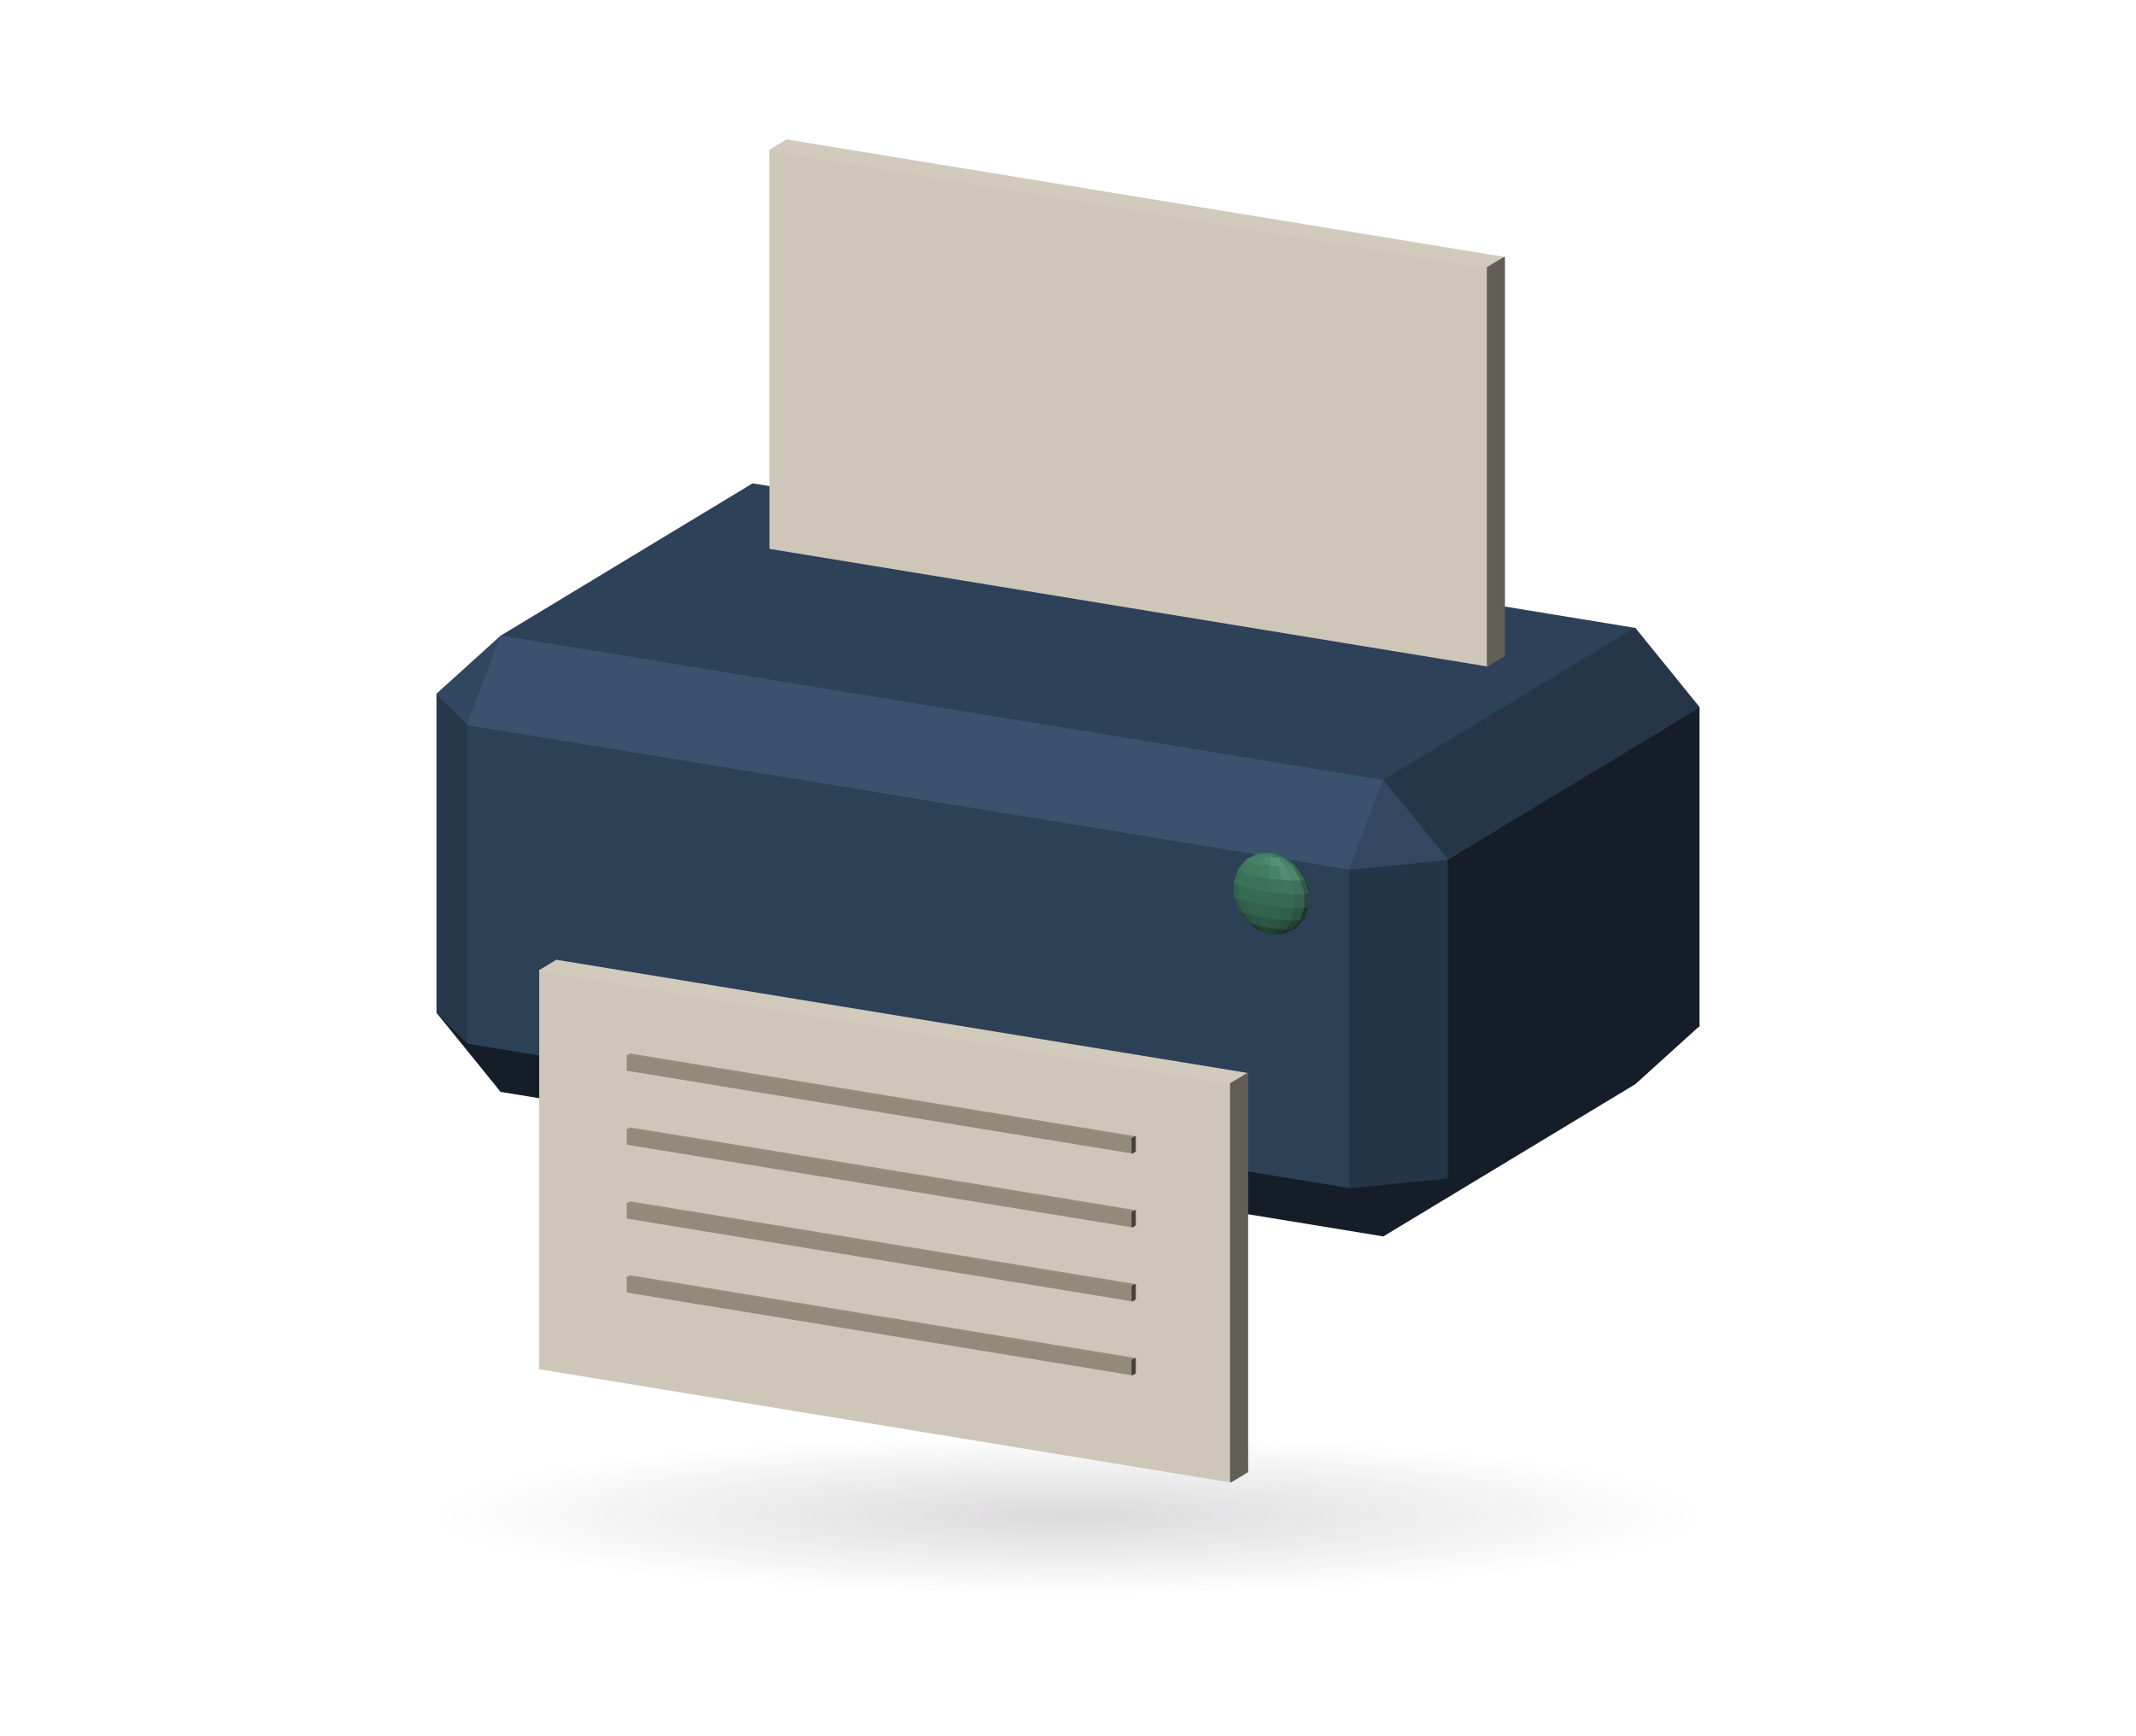
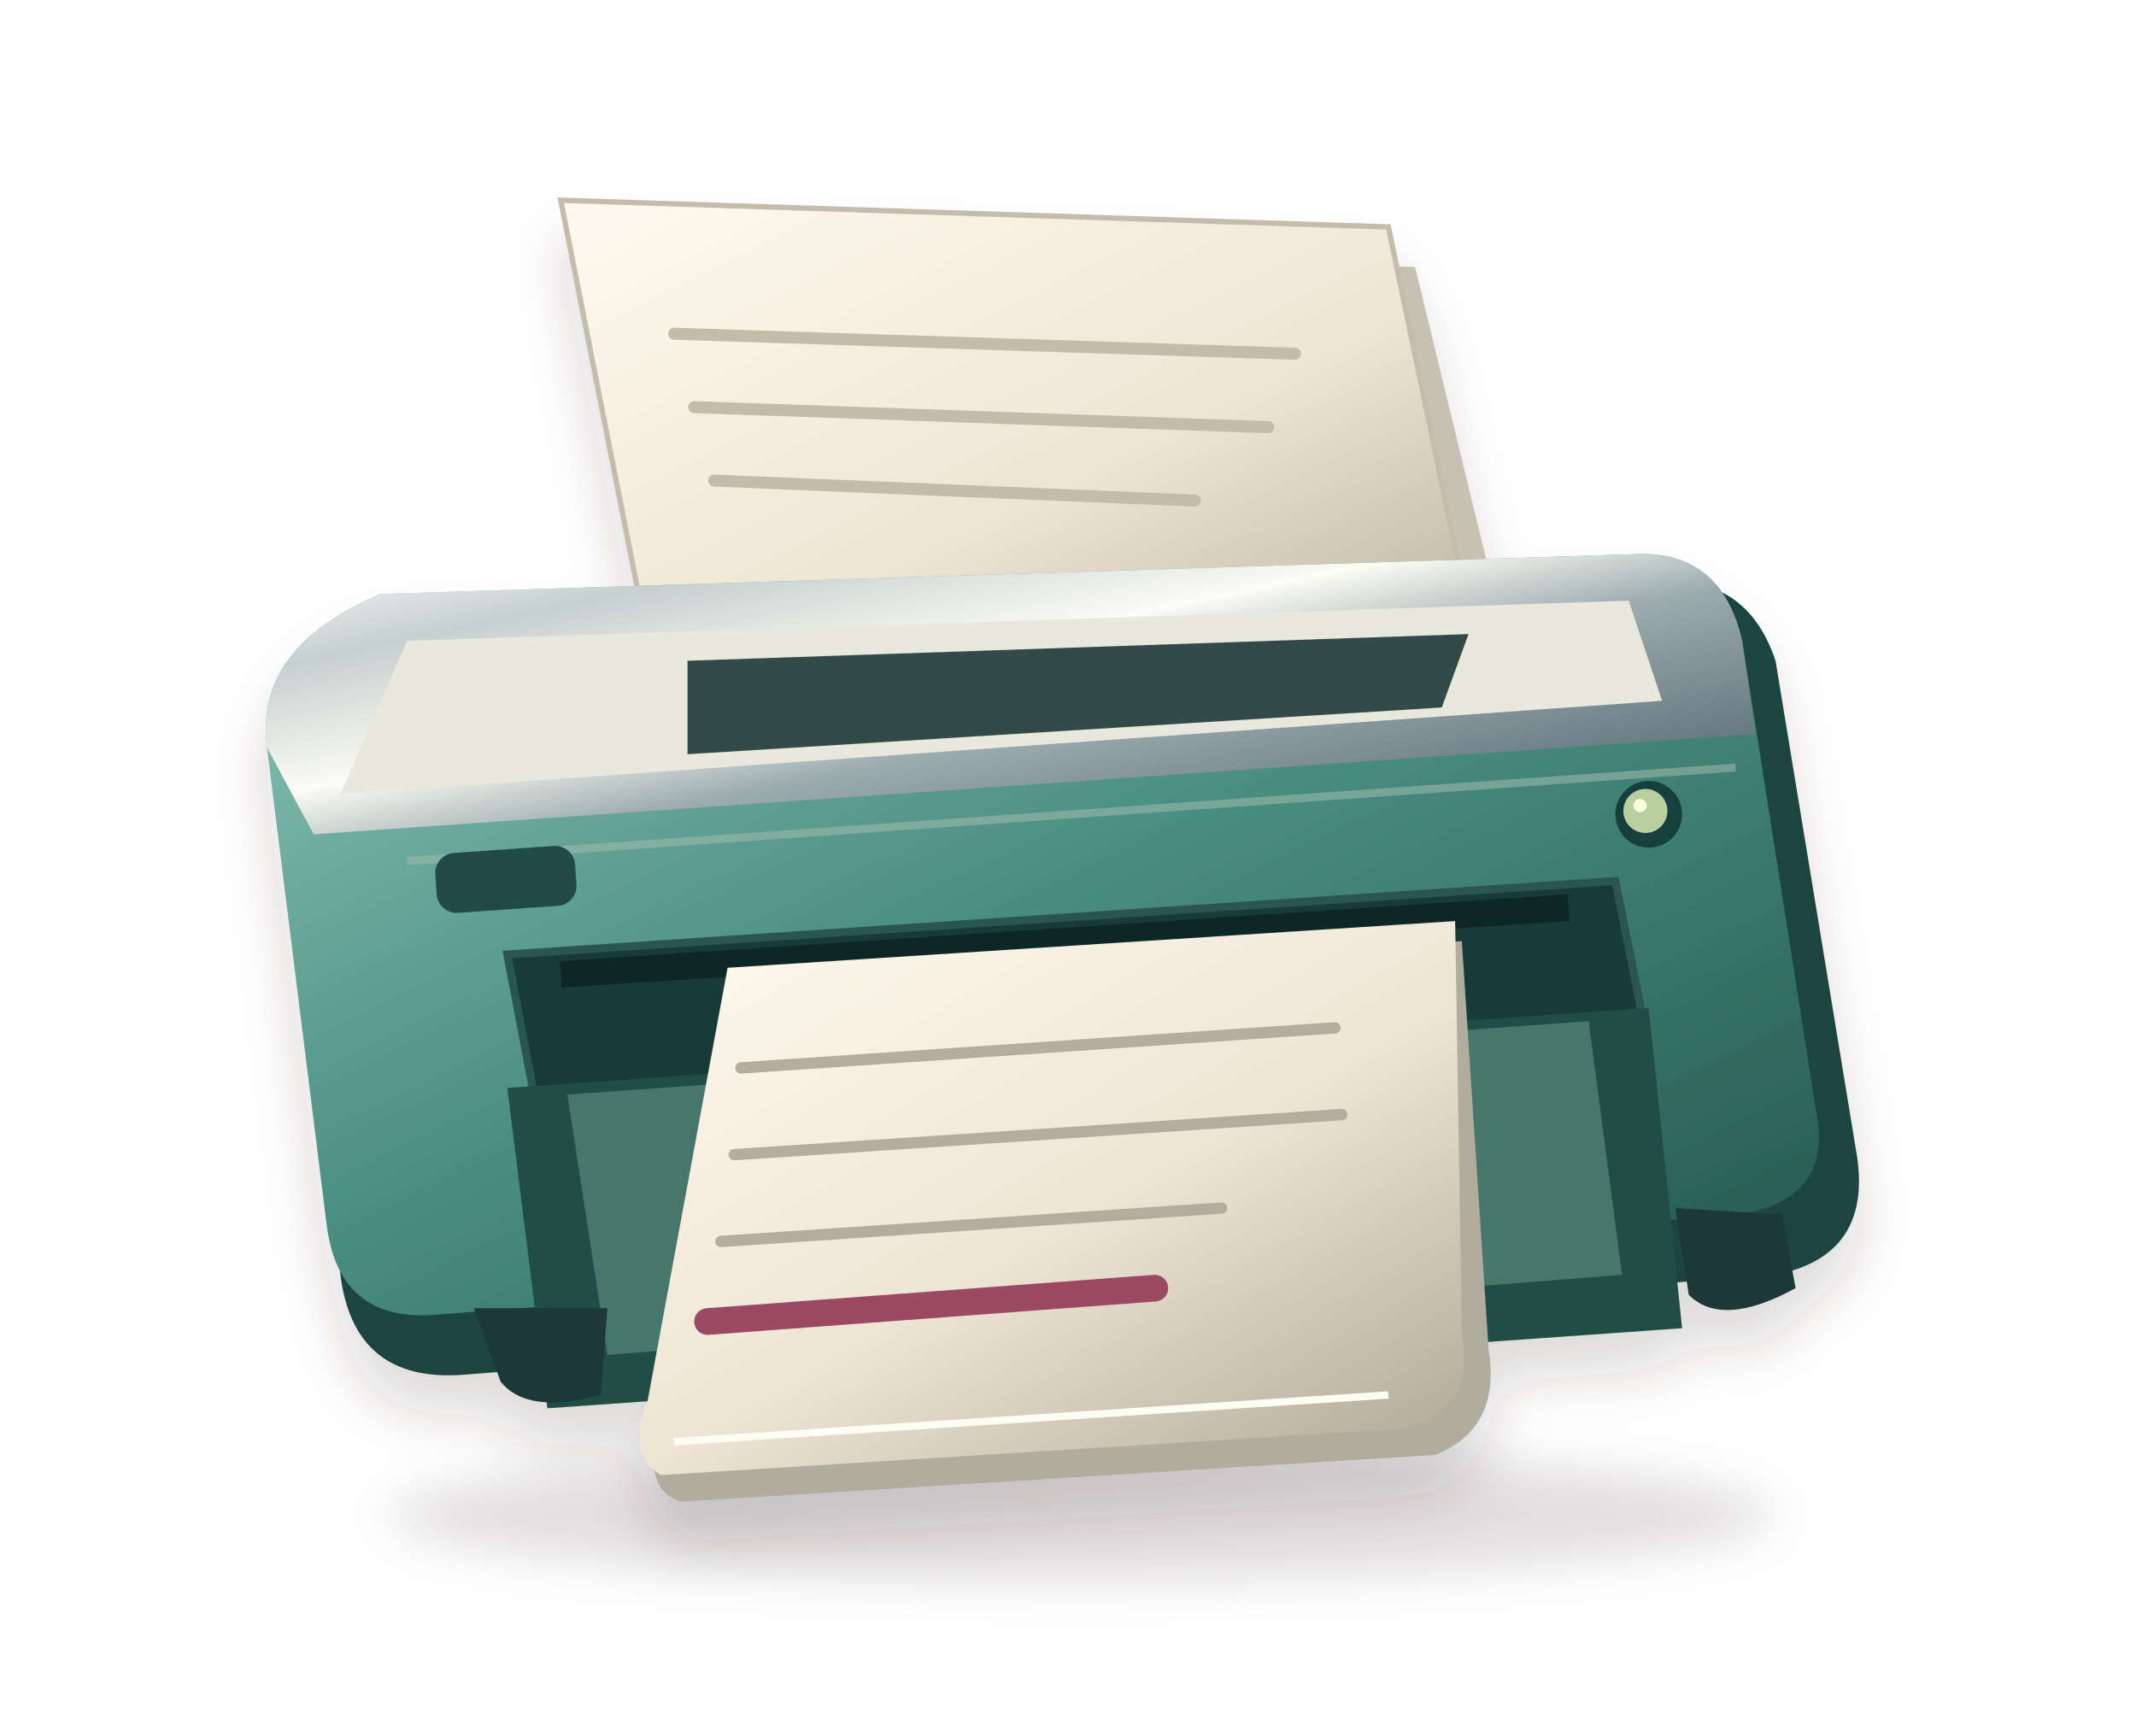
- <svg xmlns="http://www.w3.org/2000/svg" viewBox="0 0 320 260" role="img" aria-labelledby="title desc">
+ <svg xmlns="http://www.w3.org/2000/svg" viewBox="0 0 320 260" role="img" aria-labelledby="kv-print-title kv-print-description">
  <defs>
-     <radialGradient id="floor">
-       <stop stop-color="#383039" stop-opacity=".18" />
-       <stop offset="1" stop-color="#383039" stop-opacity="0" />
+     <linearGradient id="kv-print-paper" x1="0" y1="0" x2=".85" y2="1">
+       <stop stop-color="#fffaf0" />
+       <stop offset=".57" stop-color="#eee5d4" />
+       <stop offset="1" stop-color="#b7ae9c" />
+     </linearGradient>
+     <linearGradient id="kv-print-wine" x1="0" y1="0" x2=".95" y2="1">
+       <stop stop-color="#bf6a83" />
+       <stop offset=".4" stop-color="#973f5a" />
+       <stop offset="1" stop-color="#5d2036" />
+     </linearGradient>
+     <linearGradient id="kv-print-teal" x1="0" y1="0" x2="1" y2="1">
+       <stop stop-color="#8ec5b8" />
+       <stop offset=".48" stop-color="#488c80" />
+       <stop offset="1" stop-color="#24574f" />
+     </linearGradient>
+     <linearGradient id="kv-print-gold" x1="0" y1="0" x2=".8" y2="1">
+       <stop stop-color="#fff2b7" />
+       <stop offset=".22" stop-color="#d1aa5b" />
+       <stop offset=".4" stop-color="#f1d68b" />
+       <stop offset=".67" stop-color="#ad8439" />
+       <stop offset="1" stop-color="#7b5b2c" />
+     </linearGradient>
+     <linearGradient id="kv-print-metal" x1="0" y1="0" x2="1" y2=".9">
+       <stop stop-color="#fafdfb" />
+       <stop offset=".2" stop-color="#c6d0d0" />
+       <stop offset=".43" stop-color="#fbfcf3" />
+       <stop offset=".6" stop-color="#9cabae" />
+       <stop offset="1" stop-color="#4c636d" />
+     </linearGradient>
+     <linearGradient id="kv-print-ink" x1="0" y1="0" x2=".7" y2="1">
+       <stop stop-color="#66747d" />
+       <stop offset=".45" stop-color="#35424f" />
+       <stop offset="1" stop-color="#17242f" />
+     </linearGradient>
+     <radialGradient id="kv-print-glass" cx="30%" cy="20%" r="85%">
+       <stop stop-color="#fff" stop-opacity=".9" />
+       <stop offset=".5" stop-color="#eaf5ed" stop-opacity=".3" />
+       <stop offset="1" stop-color="#86a3ae" stop-opacity=".55" />
    </radialGradient>
+     <filter id="kv-print-shadow" x="-35%" y="-35%" width="180%" height="190%">
+       <feDropShadow dx="0" dy="6" stdDeviation="4" flood-color="#35262d" flood-opacity=".17" />
+     </filter>
+     <filter id="kv-print-soft" x="-50%" y="-100%" width="200%" height="300%">
+       <feGaussianBlur stdDeviation="3.5" />
+     </filter>
  </defs>
-   <ellipse cx="160" cy="227" rx="95" ry="12" fill="url(#floor)" />
-   <polygon points="65.50,151.70 75.06,163.49 70.09,156.27" fill="#151e28" stroke="#151e28" stroke-width=".22" stroke-linejoin="round" />
-   <polygon points="70.09,156.27 70.09,108.55 65.50,103.98 65.50,151.70" fill="#26374a" stroke="#26374a" stroke-width=".22" stroke-linejoin="round" />
-   <polygon points="112.78,72.53 75.06,95.33 207.22,116.97 244.94,94.18" fill="#2d4158" stroke="#2d4158" stroke-width=".22" stroke-linejoin="round" />
-   <polygon points="70.09,108.55 75.06,95.33 65.50,103.98" fill="#31465f" stroke="#31465f" stroke-width=".22" stroke-linejoin="round" />
-   <polygon points="254.50,153.68 216.78,176.47 207.22,185.13 244.94,162.34" fill="#151e28" stroke="#151e28" stroke-width=".22" stroke-linejoin="round" />
-   <polygon points="75.06,163.49 207.22,185.13 202.25,177.91 70.09,156.27" fill="#151e28" stroke="#151e28" stroke-width=".22" stroke-linejoin="round" />
-   <polygon points="254.50,153.68 254.50,105.97 216.78,128.76 216.78,176.47" fill="#151e28" stroke="#151e28" stroke-width=".22" stroke-linejoin="round" />
-   <polygon points="70.09,156.27 202.25,177.91 202.25,130.20 70.09,108.55" fill="#2c4056" stroke="#2c4056" stroke-width=".22" stroke-linejoin="round" />
-   <polygon points="244.94,94.18 207.22,116.97 216.78,128.76 254.50,105.97" fill="#263649" stroke="#263649" stroke-width=".22" stroke-linejoin="round" />
-   <polygon points="70.09,108.55 202.25,130.20 207.22,116.97 75.06,95.33" fill="#3a526d" stroke="#3a526d" stroke-width=".22" stroke-linejoin="round" />
-   <polygon points="202.25,177.91 207.22,185.13 216.78,176.47" fill="#151e28" stroke="#151e28" stroke-width=".22" stroke-linejoin="round" />
-   <polygon points="216.78,176.47 216.78,128.76 202.25,130.20 202.25,177.91" fill="#253548" stroke="#253548" stroke-width=".22" stroke-linejoin="round" />
-   <polygon points="216.78,128.76 207.22,116.97 202.25,130.20" fill="#334860" stroke="#334860" stroke-width=".22" stroke-linejoin="round" />
-   <polygon points="115.38,82.14 222.86,99.75 222.86,40.10 115.38,22.50" fill="#cec6b9" stroke="#cec6b9" stroke-width=".22" stroke-linejoin="round" />
-   <polygon points="117.86,21.00 115.38,22.50 222.86,40.10 225.35,38.60" fill="#d2cabc" stroke="#d2cabc" stroke-width=".22" stroke-linejoin="round" />
-   <polygon points="222.86,99.75 225.35,98.24 225.35,38.60 222.86,40.10" fill="#615d57" stroke="#615d57" stroke-width=".22" stroke-linejoin="round" />
-   <polygon points="80.89,205.05 184.39,222.00 184.39,162.36 80.89,145.41" fill="#cec6b9" stroke="#cec6b9" stroke-width=".22" stroke-linejoin="round" />
-   <polygon points="83.38,143.91 80.89,145.41 184.39,162.36 186.88,160.86" fill="#d2cabc" stroke="#d2cabc" stroke-width=".22" stroke-linejoin="round" />
-   <polygon points="184.39,222.00 186.88,220.50 186.88,160.86 184.39,162.36" fill="#615d57" stroke="#615d57" stroke-width=".22" stroke-linejoin="round" />
-   <polygon points="94.41,157.95 94.00,158.20 169.63,170.59 170.05,170.34" fill="#958d7e" stroke="#958d7e" stroke-width=".22" stroke-linejoin="round" />
-   <polygon points="94.00,160.33 169.63,172.72 169.63,170.59 94.00,158.20" fill="#928a7b" stroke="#928a7b" stroke-width=".22" stroke-linejoin="round" />
-   <polygon points="169.63,172.72 170.05,172.47 170.05,170.34 169.63,170.59" fill="#45413a" stroke="#45413a" stroke-width=".22" stroke-linejoin="round" />
-   <polygon points="94.41,169.03 94.00,169.28 169.63,181.66 170.05,181.41" fill="#958d7e" stroke="#958d7e" stroke-width=".22" stroke-linejoin="round" />
-   <polygon points="94.00,171.41 169.63,183.79 169.63,181.66 94.00,169.28" fill="#928a7b" stroke="#928a7b" stroke-width=".22" stroke-linejoin="round" />
-   <polygon points="169.63,183.79 170.05,183.54 170.05,181.41 169.63,181.66" fill="#45413a" stroke="#45413a" stroke-width=".22" stroke-linejoin="round" />
-   <polygon points="94.41,180.10 94.00,180.35 169.63,192.74 170.05,192.49" fill="#958d7e" stroke="#958d7e" stroke-width=".22" stroke-linejoin="round" />
-   <polygon points="94.00,182.48 169.63,194.87 169.63,192.74 94.00,180.35" fill="#928a7b" stroke="#928a7b" stroke-width=".22" stroke-linejoin="round" />
-   <polygon points="169.63,194.87 170.05,194.62 170.05,192.49 169.63,192.74" fill="#45413a" stroke="#45413a" stroke-width=".22" stroke-linejoin="round" />
-   <polygon points="94.41,191.18 94.00,191.43 169.63,203.82 170.05,203.57" fill="#958d7e" stroke="#958d7e" stroke-width=".22" stroke-linejoin="round" />
-   <polygon points="94.00,193.56 169.63,205.95 169.63,203.82 94.00,191.43" fill="#928a7b" stroke="#928a7b" stroke-width=".22" stroke-linejoin="round" />
-   <polygon points="169.63,205.95 170.05,205.70 170.05,203.57 169.63,203.82" fill="#45413a" stroke="#45413a" stroke-width=".22" stroke-linejoin="round" />
-   <polygon points="187.31,138.24 186.89,138.02 188.57,139.25 188.79,139.36" fill="#1a3228" stroke="#1a3228" stroke-width=".22" stroke-linejoin="round" />
-   <polygon points="186.21,136.59 185.64,136.29 186.89,138.02 187.31,138.24" fill="#234235" stroke="#234235" stroke-width=".22" stroke-linejoin="round" />
-   <polygon points="185.62,134.60 184.97,134.26 185.64,136.29 186.21,136.59" fill="#2c5543" stroke="#2c5543" stroke-width=".22" stroke-linejoin="round" />
-   <polygon points="188.11,138.49 187.31,138.24 188.79,139.36 189.22,139.50" fill="#1d392d" stroke="#1d392d" stroke-width=".22" stroke-linejoin="round" />
-   <polygon points="189.80,139.62 189.22,139.50 190.48,139.83 190.48,139.83" fill="#1a3228" stroke="#1a3228" stroke-width=".22" stroke-linejoin="round" />
-   <polygon points="190.46,139.73 189.80,139.62 190.48,139.83 190.48,139.83" fill="#1a3228" stroke="#1a3228" stroke-width=".22" stroke-linejoin="round" />
-   <polygon points="185.64,130.32 185.65,130.09 184.99,131.93 184.97,132.19" fill="#315e4a" stroke="#315e4a" stroke-width=".22" stroke-linejoin="round" />
-   <polygon points="187.29,136.92 186.21,136.59 187.31,138.24 188.11,138.49" fill="#2a503f" stroke="#2a503f" stroke-width=".22" stroke-linejoin="round" />
-   <polygon points="191.13,139.81 190.46,139.73 190.48,139.83 190.48,139.83" fill="#1a3228" stroke="#1a3228" stroke-width=".22" stroke-linejoin="round" />
-   <polygon points="185.62,132.53 184.97,132.19 184.97,134.26 185.62,134.60" fill="#33634e" stroke="#33634e" stroke-width=".22" stroke-linejoin="round" />
-   <polygon points="191.71,139.84 191.13,139.81 190.48,139.83 190.48,139.83" fill="#1a3228" stroke="#1a3228" stroke-width=".22" stroke-linejoin="round" />
-   <polygon points="189.20,138.72 188.11,138.49 189.22,139.50 189.80,139.62" fill="#224033" stroke="#224033" stroke-width=".22" stroke-linejoin="round" />
-   <polygon points="186.85,134.98 185.62,134.60 186.21,136.59 187.29,136.92" fill="#315e4b" stroke="#315e4b" stroke-width=".22" stroke-linejoin="round" />
-   <polygon points="190.45,138.93 189.20,138.72 189.80,139.62 190.46,139.73" fill="#234335" stroke="#234335" stroke-width=".22" stroke-linejoin="round" />
-   <polygon points="186.21,130.62 185.64,130.32 184.97,132.19 185.62,132.53" fill="#396e57" stroke="#396e57" stroke-width=".22" stroke-linejoin="round" />
-   <polygon points="188.76,137.24 187.29,136.92 188.11,138.49 189.20,138.72" fill="#2c5644" stroke="#2c5644" stroke-width=".22" stroke-linejoin="round" />
-   <polygon points="186.89,128.88 186.90,128.71 185.65,130.09 185.64,130.32" fill="#386b55" stroke="#386b55" stroke-width=".22" stroke-linejoin="round" />
-   <polygon points="191.69,139.07 190.45,138.93 190.46,139.73 191.13,139.81" fill="#214033" stroke="#214033" stroke-width=".22" stroke-linejoin="round" />
-   <polygon points="186.85,132.91 185.62,132.53 185.62,134.60 186.85,134.98" fill="#366853" stroke="#366853" stroke-width=".22" stroke-linejoin="round" />
-   <polygon points="194.06,139.02 193.62,139.12 192.15,139.83 192.39,139.78" fill="#1a3228" stroke="#1a3228" stroke-width=".22" stroke-linejoin="round" />
-   <polygon points="192.80,139.14 191.69,139.07 191.13,139.81 191.71,139.84" fill="#1d382c" stroke="#1d382c" stroke-width=".22" stroke-linejoin="round" />
-   <polygon points="193.62,139.12 192.80,139.14 191.71,139.84 192.15,139.83" fill="#1a3228" stroke="#1a3228" stroke-width=".22" stroke-linejoin="round" />
-   <polygon points="188.52,135.35 186.85,134.98 187.29,136.92 188.76,137.24" fill="#33614d" stroke="#33614d" stroke-width=".22" stroke-linejoin="round" />
-   <polygon points="190.43,137.51 188.76,137.24 189.20,138.72 190.45,138.93" fill="#2d5745" stroke="#2d5745" stroke-width=".22" stroke-linejoin="round" />
-   <polygon points="187.31,129.10 186.89,128.88 185.64,130.32 186.21,130.62" fill="#3f785f" stroke="#3f785f" stroke-width=".22" stroke-linejoin="round" />
-   <polygon points="187.29,130.95 186.21,130.62 185.62,132.53 186.85,132.91" fill="#3b715a" stroke="#3b715a" stroke-width=".22" stroke-linejoin="round" />
-   <polygon points="188.57,128.04 188.57,127.94 186.90,128.71 186.89,128.88" fill="#3b725a" stroke="#3b725a" stroke-width=".22" stroke-linejoin="round" />
-   <polygon points="192.12,137.71 190.43,137.51 190.45,138.93 191.69,139.07" fill="#2c5543" stroke="#2c5543" stroke-width=".22" stroke-linejoin="round" />
-   <polygon points="188.52,133.28 186.85,132.91 186.85,134.98 188.52,135.35" fill="#376a54" stroke="#376a54" stroke-width=".22" stroke-linejoin="round" />
-   <polygon points="188.79,128.16 188.57,128.04 186.89,128.88 187.31,129.10" fill="#427e64" stroke="#427e64" stroke-width=".22" stroke-linejoin="round" />
-   <polygon points="195.31,137.63 194.71,137.77 193.62,139.12 194.06,139.02" fill="#1a3228" stroke="#1a3228" stroke-width=".22" stroke-linejoin="round" />
-   <polygon points="188.11,129.35 187.31,129.10 186.21,130.62 187.29,130.95" fill="#3f7a61" stroke="#3f7a61" stroke-width=".22" stroke-linejoin="round" />
-   <polygon points="190.43,135.66 188.52,135.35 188.76,137.24 190.43,137.51" fill="#33624e" stroke="#33624e" stroke-width=".22" stroke-linejoin="round" />
-   <polygon points="193.60,137.80 192.12,137.71 191.69,139.07 192.80,139.14" fill="#294f3f" stroke="#294f3f" stroke-width=".22" stroke-linejoin="round" />
-   <polygon points="194.71,137.77 193.60,137.80 192.80,139.14 193.62,139.12" fill="#224133" stroke="#224133" stroke-width=".22" stroke-linejoin="round" />
-   <polygon points="190.48,127.90 190.48,127.90 189.25,127.88 188.81,127.89" fill="#315d4a" stroke="#315d4a" stroke-width=".22" stroke-linejoin="round" />
-   <polygon points="190.48,127.90 190.48,127.90 188.81,127.89 188.57,127.94" fill="#366752" stroke="#366752" stroke-width=".22" stroke-linejoin="round" />
-   <polygon points="188.76,131.28 187.29,130.95 186.85,132.91 188.52,133.28" fill="#3b725a" stroke="#3b725a" stroke-width=".22" stroke-linejoin="round" />
-   <polygon points="190.48,127.90 190.48,127.90 188.57,127.94 188.57,128.04" fill="#3a7059" stroke="#3a7059" stroke-width=".22" stroke-linejoin="round" />
-   <polygon points="189.22,128.29 188.79,128.16 187.31,129.10 188.11,129.35" fill="#438167" stroke="#438167" stroke-width=".22" stroke-linejoin="round" />
-   <polygon points="190.48,127.90 190.48,127.90 188.57,128.04 188.79,128.16" fill="#3e785f" stroke="#3e785f" stroke-width=".22" stroke-linejoin="round" />
-   <polygon points="192.34,135.88 190.43,135.66 190.43,137.51 192.12,137.71" fill="#32614d" stroke="#32614d" stroke-width=".22" stroke-linejoin="round" />
-   <polygon points="190.43,133.59 188.52,133.28 188.52,135.35 190.43,135.66" fill="#376a54" stroke="#376a54" stroke-width=".22" stroke-linejoin="round" />
-   <polygon points="190.48,127.90 190.48,127.90 188.79,128.16 189.22,128.29" fill="#417c62" stroke="#417c62" stroke-width=".22" stroke-linejoin="round" />
-   <polygon points="189.20,129.59 188.11,129.35 187.29,130.95 188.76,131.28" fill="#407a61" stroke="#407a61" stroke-width=".22" stroke-linejoin="round" />
-   <polygon points="190.48,127.90 190.48,127.90 192.17,128.36 191.74,128.23" fill="#2c5543" stroke="#2c5543" stroke-width=".22" stroke-linejoin="round" />
-   <polygon points="190.48,127.90 190.48,127.90 189.22,128.29 189.80,128.41" fill="#427f64" stroke="#427f64" stroke-width=".22" stroke-linejoin="round" />
-   <polygon points="189.80,128.41 189.22,128.29 188.11,129.35 189.20,129.59" fill="#468469" stroke="#468469" stroke-width=".22" stroke-linejoin="round" />
-   <polygon points="195.97,135.80 195.29,135.95 194.71,137.77 195.31,137.63" fill="#1c362a" stroke="#1c362a" stroke-width=".22" stroke-linejoin="round" />
-   <polygon points="190.48,127.90 190.48,127.90 192.39,128.48 192.17,128.36" fill="#305d4a" stroke="#305d4a" stroke-width=".22" stroke-linejoin="round" />
-   <polygon points="190.48,127.90 190.48,127.90 189.80,128.41 190.46,128.52" fill="#427f65" stroke="#427f65" stroke-width=".22" stroke-linejoin="round" />
-   <polygon points="194.03,135.98 192.34,135.88 192.12,137.71 193.60,137.80" fill="#315d4a" stroke="#315d4a" stroke-width=".22" stroke-linejoin="round" />
-   <polygon points="195.99,133.46 195.97,133.72 195.97,135.80 195.99,135.53" fill="#1a3228" stroke="#1a3228" stroke-width=".22" stroke-linejoin="round" />
-   <polygon points="190.48,127.90 190.48,127.90 192.39,128.57 192.39,128.48" fill="#356751" stroke="#356751" stroke-width=".22" stroke-linejoin="round" />
-   <polygon points="195.29,135.95 194.03,135.98 193.60,137.80 194.71,137.77" fill="#2b5342" stroke="#2b5342" stroke-width=".22" stroke-linejoin="round" />
-   <polygon points="190.48,127.90 190.48,127.90 190.46,128.52 191.13,128.60" fill="#427e64" stroke="#427e64" stroke-width=".22" stroke-linejoin="round" />
-   <polygon points="190.43,131.55 188.76,131.28 188.52,133.28 190.43,133.59" fill="#3c725b" stroke="#3c725b" stroke-width=".22" stroke-linejoin="round" />
-   <polygon points="190.48,127.90 190.48,127.90 192.15,128.62 192.39,128.57" fill="#3a7059" stroke="#3a7059" stroke-width=".22" stroke-linejoin="round" />
-   <polygon points="190.48,127.90 190.48,127.90 191.13,128.60 191.71,128.63" fill="#407c62" stroke="#407c62" stroke-width=".22" stroke-linejoin="round" />
-   <polygon points="190.48,127.90 190.48,127.90 191.71,128.63 192.15,128.62" fill="#3e775e" stroke="#3e775e" stroke-width=".22" stroke-linejoin="round" />
-   <polygon points="190.46,128.52 189.80,128.41 189.20,129.59 190.45,129.79" fill="#4b896e" stroke="#4b896e" stroke-width=".22" stroke-linejoin="round" />
-   <polygon points="192.34,133.81 190.43,133.59 190.43,135.66 192.34,135.88" fill="#376a54" stroke="#376a54" stroke-width=".22" stroke-linejoin="round" />
-   <polygon points="190.45,129.79 189.20,129.59 188.76,131.28 190.43,131.55" fill="#427c63" stroke="#427c63" stroke-width=".22" stroke-linejoin="round" />
-   <polygon points="195.32,131.44 195.31,131.67 195.97,133.72 195.99,133.46" fill="#1a3228" stroke="#1a3228" stroke-width=".22" stroke-linejoin="round" />
-   <polygon points="192.39,128.48 192.39,128.57 194.06,129.88 194.07,129.71" fill="#2d5644" stroke="#2d5644" stroke-width=".22" stroke-linejoin="round" />
-   <polygon points="195.97,133.72 195.29,133.88 195.29,135.95 195.97,135.80" fill="#26493a" stroke="#26493a" stroke-width=".22" stroke-linejoin="round" />
-   <polygon points="191.13,128.60 190.46,128.52 190.45,129.79 191.69,129.93" fill="#539177" stroke="#539177" stroke-width=".22" stroke-linejoin="round" />
-   <polygon points="194.07,129.71 194.06,129.88 195.31,131.67 195.32,131.44" fill="#224133" stroke="#224133" stroke-width=".22" stroke-linejoin="round" />
-   <polygon points="194.03,133.91 192.34,133.81 192.34,135.88 194.03,135.98" fill="#366853" stroke="#366853" stroke-width=".22" stroke-linejoin="round" />
-   <polygon points="192.12,131.74 190.43,131.55 190.43,133.59 192.34,133.81" fill="#3d735c" stroke="#3d735c" stroke-width=".22" stroke-linejoin="round" />
-   <polygon points="192.39,128.57 192.15,128.62 193.62,129.98 194.06,129.88" fill="#3a7059" stroke="#3a7059" stroke-width=".22" stroke-linejoin="round" />
-   <polygon points="195.29,133.88 194.03,133.91 194.03,135.98 195.29,135.95" fill="#33614d" stroke="#33614d" stroke-width=".22" stroke-linejoin="round" />
-   <polygon points="191.71,128.63 191.13,128.60 191.69,129.93 192.80,130.00" fill="#569479" stroke="#569479" stroke-width=".22" stroke-linejoin="round" />
-   <polygon points="191.69,129.93 190.45,129.79 190.43,131.55 192.12,131.74" fill="#488269" stroke="#488269" stroke-width=".22" stroke-linejoin="round" />
-   <polygon points="192.15,128.62 191.71,128.63 192.80,130.00 193.62,129.98" fill="#468268" stroke="#468268" stroke-width=".22" stroke-linejoin="round" />
-   <polygon points="195.31,131.67 194.71,131.81 195.29,133.88 195.97,133.72" fill="#2f5b48" stroke="#2f5b48" stroke-width=".22" stroke-linejoin="round" />
-   <polygon points="194.06,129.88 193.62,129.98 194.71,131.81 195.31,131.67" fill="#366853" stroke="#366853" stroke-width=".22" stroke-linejoin="round" />
-   <polygon points="193.60,131.83 192.12,131.74 192.34,133.81 194.03,133.91" fill="#3f755e" stroke="#3f755e" stroke-width=".22" stroke-linejoin="round" />
-   <polygon points="192.80,130.00 191.69,129.93 192.12,131.74 193.60,131.83" fill="#538d74" stroke="#538d74" stroke-width=".22" stroke-linejoin="round" />
-   <polygon points="194.71,131.81 193.60,131.83 194.03,133.91 195.29,133.88" fill="#3d715b" stroke="#3d715b" stroke-width=".22" stroke-linejoin="round" />
-   <polygon points="193.62,129.98 192.80,130.00 193.60,131.83 194.71,131.81" fill="#4e876f" stroke="#4e876f" stroke-width=".22" stroke-linejoin="round" />
+   <ellipse cx="162" cy="227" rx="104" ry="10" fill="#49343d" opacity=".16" filter="url(#kv-print-soft)" />
+   <g filter="url(#kv-print-shadow)">
+     <path d="M88 36L212 40L230 114L106 119Z" fill="#c6c1b2" />
+     <path d="M84 30L208 34L223 106L100 111Z" fill="url(#kv-print-paper)" stroke="#c5bcac" stroke-width=".8" />
+     <path d="M101 50L194 53M104 61L190 64M107 72L179 75" stroke="#c4bba9" stroke-width="1.8" stroke-linecap="round" />
+     <path d="M60 93L250 87Q262 87 266 99L278 172Q281 188 266 191L69 206Q53 207 51 191L42 118Q39 102 60 93Z" fill="#1d4542" />
+     <path d="M57 89L246 83Q258 83 261 96L272 166Q275 180 260 182L65 197Q51 198 49 184L40 112Q38 97 57 89Z" fill="url(#kv-print-teal)" />
+     <path d="M57 89L246 83Q258 83 261 96L263 110L47 125L40 112Q38 97 57 89Z" fill="url(#kv-print-metal)" />
+     <path d="M61 96L244 90L249 105L51 119Z" fill="#e8e8dd" />
+     <path d="M103 99L220 95L216 106L103 113Z" fill="#314b49" />
+     <path d="M61 129L260 115" stroke="#9fbbac" stroke-width="1.2" opacity=".55" />
+     <path d="M76 143L242 132L246 152L80 164Z" fill="#173a38" stroke="#2b5750" stroke-width="1.2" />
+     <path d="M84 146L235 136" stroke="#0f2828" stroke-width="4" />
+     <path d="M76 163L247 151L252 199L82 211Z" fill="#244d47" />
+     <path d="M85 164L238 153L243 191L91 203Z" fill="#46766a" />
+     <path d="M110 148L219 141L223 202Q225 214 215 218L102 225Q96 223 99 214Z" fill="#b1ad9e" />
+     <path d="M109 145L218 138L219 200Q221 211 211 214L99 221Q94 218 97 210Z" fill="url(#kv-print-paper)" />
+     <path d="M111 160L200 154M110 173L201 167M108 186L183 181" stroke="#b4ad9e" stroke-width="1.7" stroke-linecap="round" />
+     <path d="M106 198L173 193" stroke="#9c4a63" stroke-width="4" stroke-linecap="round" />
+     <path d="M101 216L208 209" stroke="#fffdf3" stroke-width="1.1" />
+     <path d="M71 196L75 207Q79 212 90 209L91 196M251 181L253 194Q258 199 269 193L267 182" fill="#1b3737" />
+     <rect x="65" y="128" width="21" height="9" rx="3" fill="#244c47" transform="rotate(-4 65 128)" />
+     <circle cx="247" cy="122" r="5" fill="#183f3b" />
+     <circle cx="246.5" cy="121.5" r="3.3" fill="#b9cf9e" />
+     <circle cx="245.7" cy="120.7" r="1" fill="#f9ffdc" />
+   </g>
</svg>
